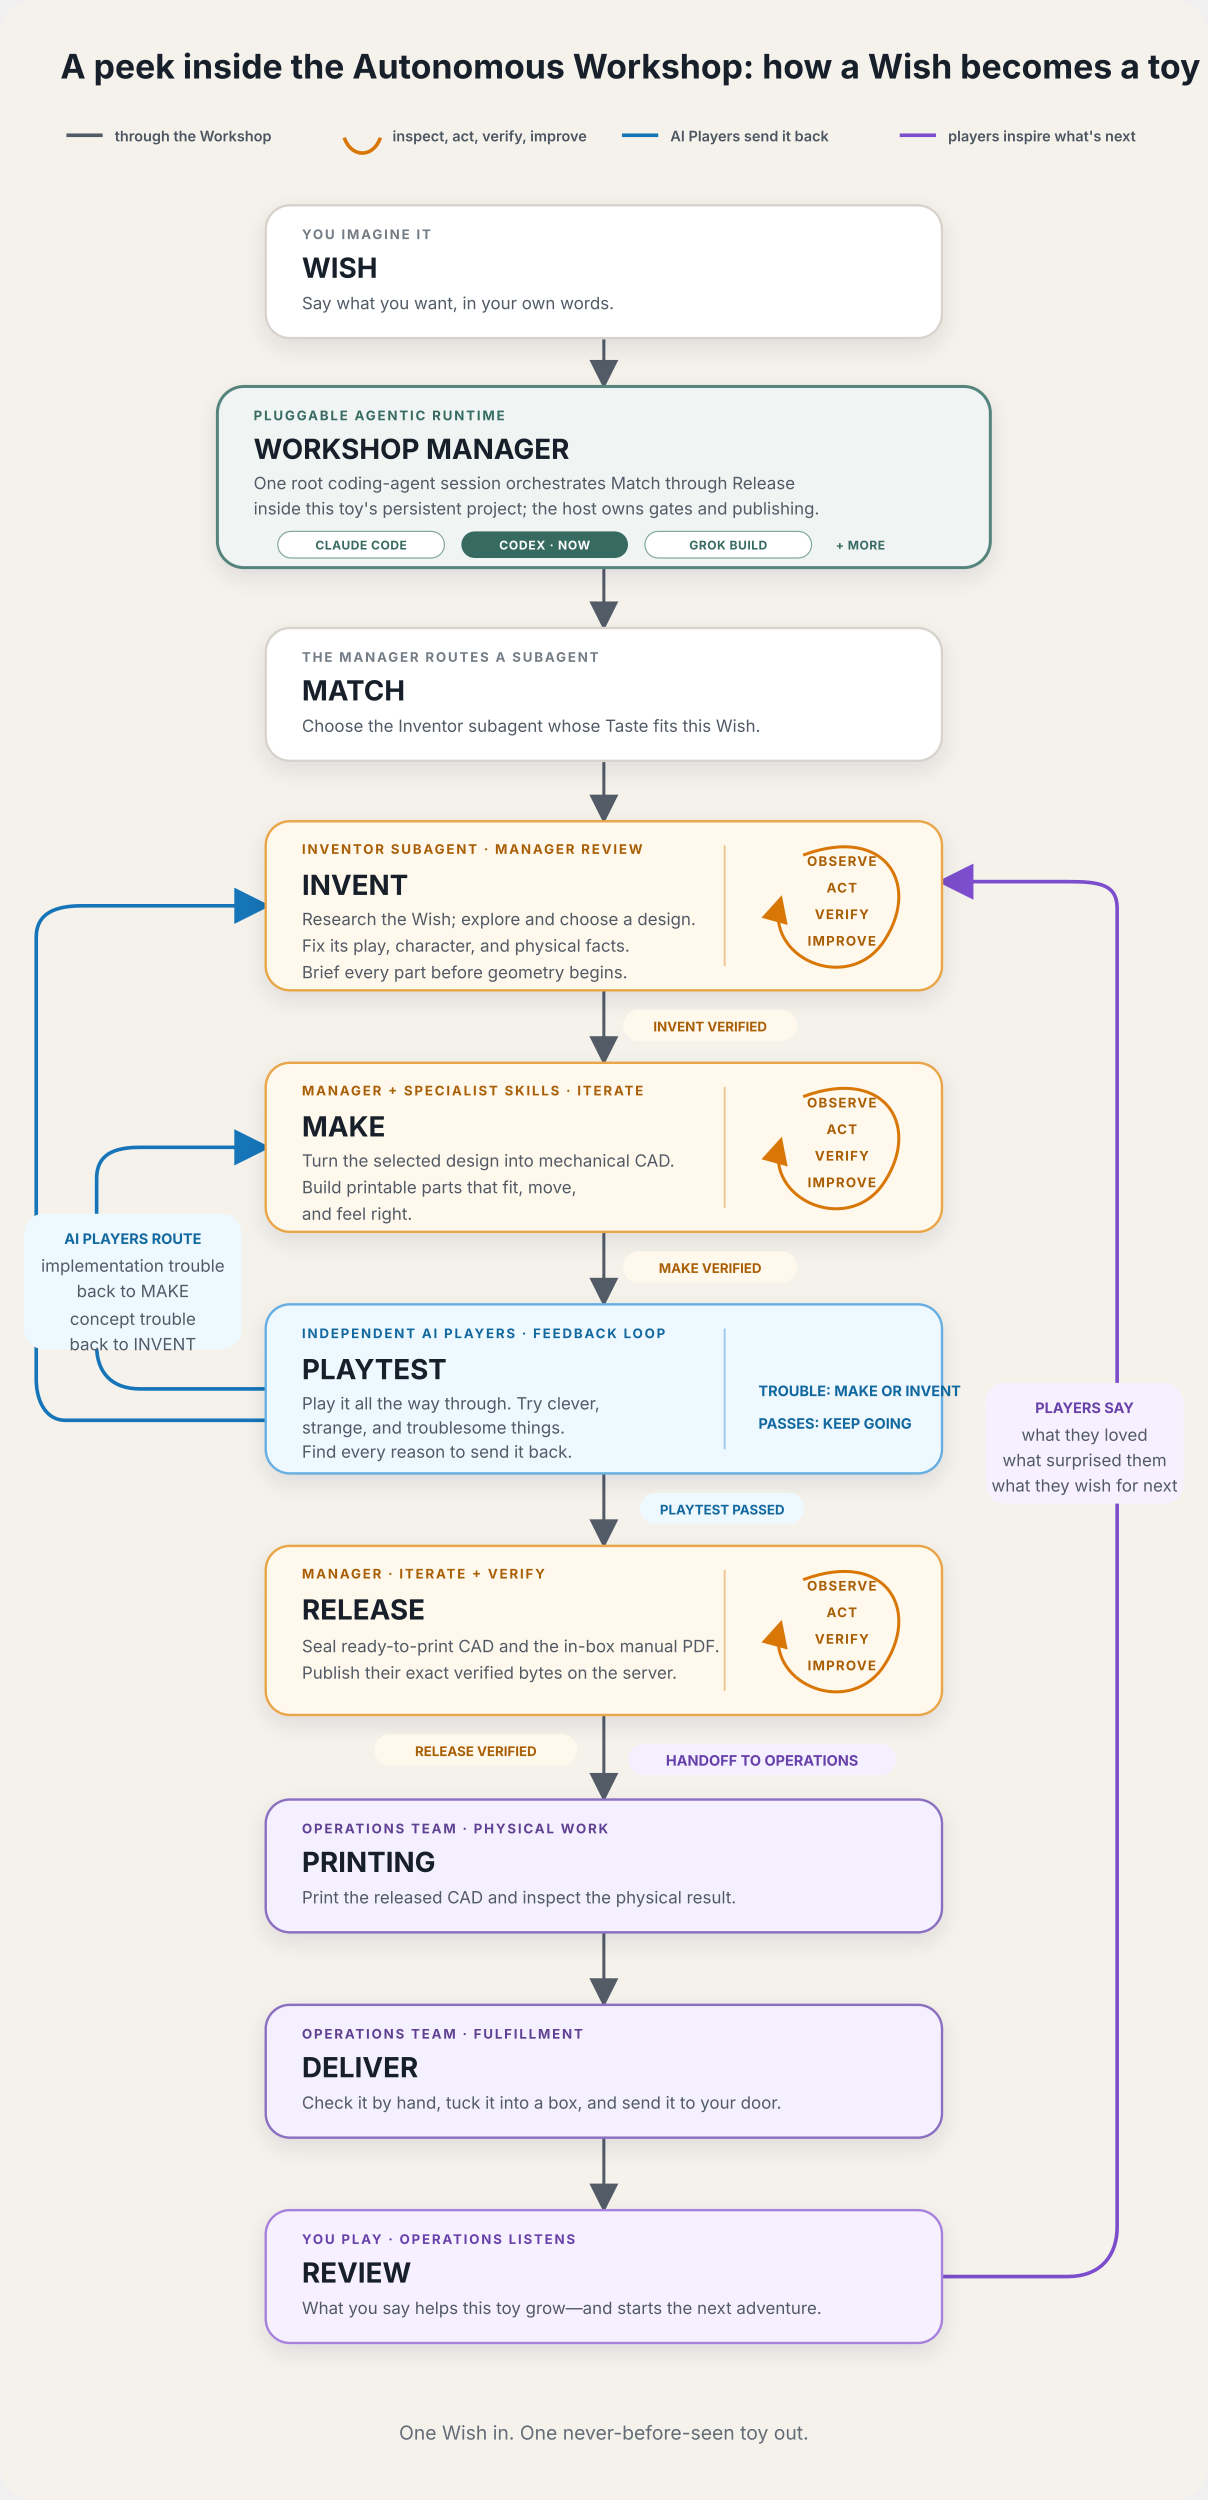
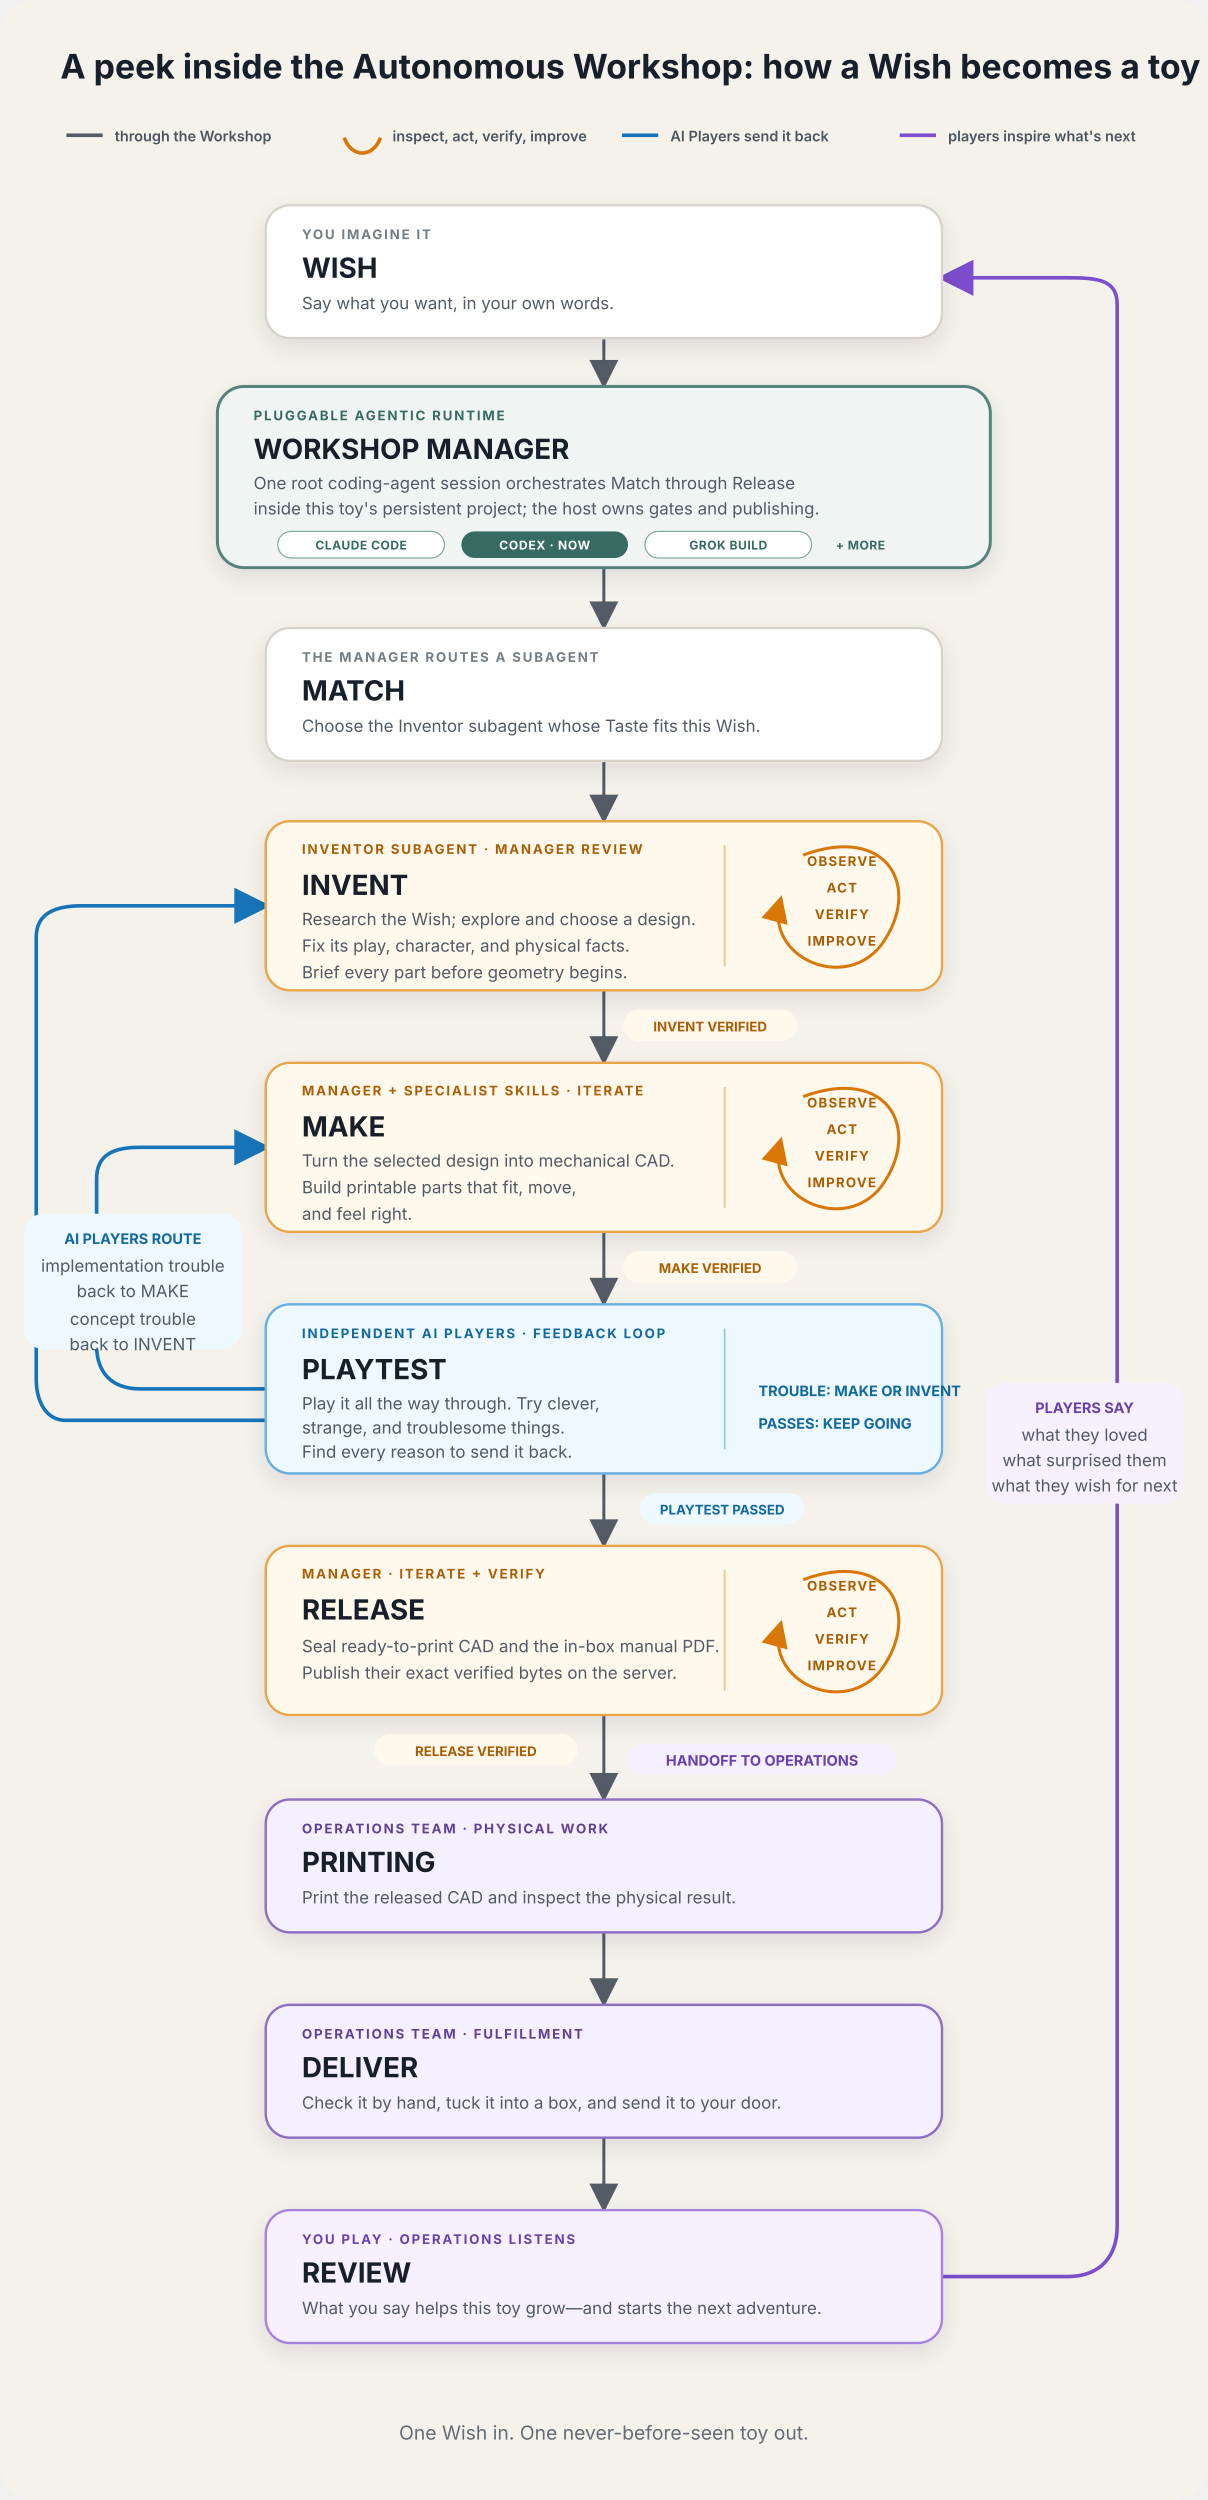
<svg xmlns="http://www.w3.org/2000/svg" viewBox="0 0 1000 2070" role="img" aria-labelledby="title description">
  <defs>
    <filter id="shadow" x="-20%" y="-20%" width="140%" height="160%">
      <feDropShadow dx="0" dy="7" stdDeviation="9" flood-color="#17202a" flood-opacity="0.10" />
    </filter>
    <marker id="arrow-main" viewBox="0 0 12 12" markerWidth="24" markerHeight="24" refX="11" refY="6" orient="auto" markerUnits="userSpaceOnUse" overflow="visible">
      <polygon points="0,0 12,6 0,12" fill="#525b66" />
    </marker>
    <marker id="arrow-micro" markerWidth="9" markerHeight="9" refX="7" refY="4.5" orient="auto" markerUnits="strokeWidth">
      <path d="M 0 0 L 9 4.5 L 0 9 z" fill="#d97706" />
    </marker>
    <marker id="arrow-ai" markerWidth="10" markerHeight="10" refX="8" refY="5" orient="auto" markerUnits="strokeWidth">
      <path d="M 0 0 L 10 5 L 0 10 z" fill="#1675b8" />
    </marker>
    <marker id="arrow-human" markerWidth="10" markerHeight="10" refX="8" refY="5" orient="auto" markerUnits="strokeWidth">
      <path d="M 0 0 L 10 5 L 0 10 z" fill="#7c4dcc" />
    </marker>
    <style>
      .title { font: 700 28px -apple-system, BlinkMacSystemFont, "Segoe UI", sans-serif; fill: #17202a; }
      .subtitle { font: 400 16px -apple-system, BlinkMacSystemFont, "Segoe UI", sans-serif; fill: #626b76; }
      .legend { font: 600 12px -apple-system, BlinkMacSystemFont, "Segoe UI", sans-serif; fill: #4b5560; }
      .node { fill: #ffffff; stroke: #d7d3cc; stroke-width: 2; }
      .node-manager { fill: #f0f5f4; stroke: #56847c; stroke-width: 2.5; }
      .node-internal { fill: #fff8ec; stroke: #e8a548; stroke-width: 2; }
      .node-ai { fill: #eef8ff; stroke: #67aee0; stroke-width: 2; }
      .node-human { fill: #f7f1ff; stroke: #a782dc; stroke-width: 2; }
      .node-ops { fill: #f4f0ff; stroke: #8b6fc0; stroke-width: 2; }
      .eyebrow { font: 700 11px -apple-system, BlinkMacSystemFont, "Segoe UI", sans-serif; letter-spacing: 1.5px; fill: #747c85; }
      .eyebrow-manager { fill: #376b61; }
      .eyebrow-internal { fill: #a85e05; }
      .eyebrow-ai { fill: #11689f; }
      .eyebrow-human { fill: #6840aa; }
      .eyebrow-ops { fill: #604092; }
      .heading { font: 700 23px -apple-system, BlinkMacSystemFont, "Segoe UI", sans-serif; fill: #17202a; }
      .body { font: 400 14px -apple-system, BlinkMacSystemFont, "Segoe UI", sans-serif; fill: #515a65; }
      .pill-now { fill: #376b61; }
      .pill-future { fill: #ffffff; stroke: #82a79f; stroke-width: 1; }
      .pill-now-text { font: 700 10px -apple-system, BlinkMacSystemFont, "Segoe UI", sans-serif; letter-spacing: 0.6px; fill: #ffffff; }
      .pill-future-text { font: 700 10px -apple-system, BlinkMacSystemFont, "Segoe UI", sans-serif; letter-spacing: 0.4px; fill: #376b61; }
      .micro-copy { font: 700 11px -apple-system, BlinkMacSystemFont, "Segoe UI", sans-serif; letter-spacing: 1px; fill: #a85e05; }
      .gate { font: 700 11px -apple-system, BlinkMacSystemFont, "Segoe UI", sans-serif; fill: #a85e05; }
      .gate-ai { font: 700 11px -apple-system, BlinkMacSystemFont, "Segoe UI", sans-serif; fill: #11689f; }
      .edge-label-ai { font: 700 12px -apple-system, BlinkMacSystemFont, "Segoe UI", sans-serif; fill: #11689f; }
      .edge-label-human { font: 700 12px -apple-system, BlinkMacSystemFont, "Segoe UI", sans-serif; fill: #6840aa; }
      .flow { fill: none; stroke: #525b66; stroke-width: 2.5; marker-end: url(#arrow-main); }
      .micro { fill: none; stroke: #d97706; stroke-width: 2.5; marker-end: url(#arrow-micro); }
      .feedback-ai { fill: none; stroke: #1675b8; stroke-width: 3; marker-end: url(#arrow-ai); }
      .feedback-human { fill: none; stroke: #7c4dcc; stroke-width: 3; marker-end: url(#arrow-human); }
    </style>
  </defs>
  <rect width="1000" height="2070" rx="28" fill="#f5f2ec" />
  <text x="50" y="65" class="title">A peek inside the Autonomous Workshop: how a Wish becomes a toy</text>
  <g transform="translate(55 112)">
    <g>
      <line x1="0" y1="0" x2="30" y2="0" stroke="#525b66" stroke-width="3" />
      <text x="40" y="5" class="legend">through the Workshop</text>
    </g>
    <g transform="translate(230 0)">
      <path d="M 0 2 C 6 19, 24 19, 30 2" fill="none" stroke="#d97706" stroke-width="3" />
      <text x="40" y="5" class="legend">inspect, act, verify, improve</text>
    </g>
    <g transform="translate(460 0)">
      <line x1="0" y1="0" x2="30" y2="0" stroke="#1675b8" stroke-width="3" />
      <text x="40" y="5" class="legend">AI Players send it back</text>
    </g>
    <g transform="translate(690 0)">
      <line x1="0" y1="0" x2="30" y2="0" stroke="#7c4dcc" stroke-width="3" />
      <text x="40" y="5" class="legend">players inspire what's next</text>
    </g>
  </g>
  <path class="flow" d="M 500 280 V 320" />
  <path class="flow" d="M 500 470 V 520" />
  <path class="flow" d="M 500 630 V 680" />
  <path class="flow" d="M 500 820 V 880" />
  <path class="flow" d="M 500 1020 V 1080" />
  <path class="flow" d="M 500 1220 V 1280" />
  <path class="flow" d="M 500 1420 V 1490" />
  <path class="flow" d="M 500 1600 V 1660" />
  <path class="flow" d="M 500 1770 V 1830" />
  <path class="feedback-ai" d="M 220 1150 H 116 C 92 1150, 80 1136, 80 1114 V 976 C 80 956, 94 950, 116 950 H 218" />
  <path class="feedback-ai" d="M 220 1176 H 54 C 38 1176, 30 1160, 30 1142 V 776 C 30 756, 46 750, 68 750 H 218" />
-   <path class="feedback-human" d="M 780 1885 H 884 C 912 1885, 925 1867, 925 1844 V 752 C 925 732, 910 730, 884 730 H 782" />
+   <path class="feedback-human" d="M 780 1885 H 884 C 912 1885, 925 1867, 925 1844 V 252 C 925 232, 910 230, 884 230 H 782" />
  <g>
    <rect x="20" y="1005" width="180" height="112" rx="16" fill="#eef8ff" />
    <text x="110" y="1030" text-anchor="middle" class="edge-label-ai">AI PLAYERS ROUTE</text>
    <text x="110" y="1053" text-anchor="middle" class="body">implementation trouble</text>
    <text x="110" y="1074" text-anchor="middle" class="body">back to MAKE</text>
    <text x="110" y="1097" text-anchor="middle" class="body">concept trouble</text>
    <text x="110" y="1118" text-anchor="middle" class="body">back to INVENT</text>
  </g>
  <g>
    <rect x="816" y="1145" width="164" height="100" rx="16" fill="#f7f1ff" />
    <text x="898" y="1170" text-anchor="middle" class="edge-label-human">PLAYERS SAY</text>
    <text x="898" y="1193" text-anchor="middle" class="body">what they loved</text>
    <text x="898" y="1214" text-anchor="middle" class="body">what surprised them</text>
    <text x="898" y="1235" text-anchor="middle" class="body">what they wish for next</text>
  </g>
  <g filter="url(#shadow)">
    <rect class="node" x="220" y="170" width="560" height="110" rx="20" />
  </g>
  <text x="250" y="198" class="eyebrow">YOU IMAGINE IT</text>
  <text x="250" y="230" class="heading">WISH</text>
  <text x="250" y="256" class="body">Say what you want, in your own words.</text>
  <g filter="url(#shadow)">
    <rect class="node-manager" x="180" y="320" width="640" height="150" rx="22" />
  </g>
  <text x="210" y="348" class="eyebrow eyebrow-manager">PLUGGABLE AGENTIC RUNTIME</text>
  <text x="210" y="380" class="heading">WORKSHOP MANAGER</text>
  <text x="210" y="405" class="body">One root coding-agent session orchestrates Match through Release</text>
  <text x="210" y="426" class="body">inside this toy's persistent project; the host owns gates and publishing.</text>
  <rect x="230" y="440" width="138" height="22" rx="11" class="pill-future" />
  <text x="299" y="455" text-anchor="middle" class="pill-future-text">CLAUDE CODE</text>
  <rect x="382" y="440" width="138" height="22" rx="11" class="pill-now" />
  <text x="451" y="455" text-anchor="middle" class="pill-now-text">CODEX · NOW</text>
  <rect x="534" y="440" width="138" height="22" rx="11" class="pill-future" />
  <text x="603" y="455" text-anchor="middle" class="pill-future-text">GROK BUILD</text>
  <text x="692" y="455" class="pill-future-text">+ MORE</text>
  <g filter="url(#shadow)">
    <rect class="node" x="220" y="520" width="560" height="110" rx="20" />
  </g>
  <text x="250" y="548" class="eyebrow">THE MANAGER ROUTES A SUBAGENT</text>
  <text x="250" y="580" class="heading">MATCH</text>
  <text x="250" y="606" class="body">Choose the Inventor subagent whose Taste fits this Wish.</text>
  <g filter="url(#shadow)">
    <rect class="node-internal" x="220" y="680" width="560" height="140" rx="20" />
  </g>
  <line x1="600" y1="700" x2="600" y2="800" stroke="#edc58a" stroke-width="1.5" />
  <text x="250" y="707" class="eyebrow eyebrow-internal">INVENTOR SUBAGENT · MANAGER REVIEW</text>
  <text x="250" y="741" class="heading">INVENT</text>
  <text x="250" y="766" class="body">Research the Wish; explore and choose a design.</text>
  <text x="250" y="788" class="body">Fix its play, character, and physical facts.</text>
  <text x="250" y="810" class="body">Brief every part before geometry begins.</text>
  <path class="micro" d="M 665 708 C 735 682, 764 735, 730 782 C 700 822, 633 793, 646 746" />
  <text x="697" y="717" text-anchor="middle" class="micro-copy">OBSERVE</text>
  <text x="697" y="739" text-anchor="middle" class="micro-copy">ACT</text>
  <text x="697" y="761" text-anchor="middle" class="micro-copy">VERIFY</text>
  <text x="697" y="783" text-anchor="middle" class="micro-copy">IMPROVE</text>
  <rect x="516" y="836" width="144" height="26" rx="13" fill="#fff8ec" />
  <text x="588" y="854" text-anchor="middle" class="gate">INVENT VERIFIED</text>
  <g filter="url(#shadow)">
    <rect class="node-internal" x="220" y="880" width="560" height="140" rx="20" />
  </g>
  <line x1="600" y1="900" x2="600" y2="1000" stroke="#edc58a" stroke-width="1.5" />
  <text x="250" y="907" class="eyebrow eyebrow-internal">MANAGER + SPECIALIST SKILLS · ITERATE</text>
  <text x="250" y="941" class="heading">MAKE</text>
  <text x="250" y="966" class="body">Turn the selected design into mechanical CAD.</text>
  <text x="250" y="988" class="body">Build printable parts that fit, move,</text>
  <text x="250" y="1010" class="body">and feel right.</text>
  <path class="micro" d="M 665 908 C 735 882, 764 935, 730 982 C 700 1022, 633 993, 646 946" />
  <text x="697" y="917" text-anchor="middle" class="micro-copy">OBSERVE</text>
  <text x="697" y="939" text-anchor="middle" class="micro-copy">ACT</text>
  <text x="697" y="961" text-anchor="middle" class="micro-copy">VERIFY</text>
  <text x="697" y="983" text-anchor="middle" class="micro-copy">IMPROVE</text>
  <rect x="516" y="1036" width="144" height="26" rx="13" fill="#fff8ec" />
  <text x="588" y="1054" text-anchor="middle" class="gate">MAKE VERIFIED</text>
  <g filter="url(#shadow)">
    <rect class="node-ai" x="220" y="1080" width="560" height="140" rx="20" />
  </g>
  <line x1="600" y1="1100" x2="600" y2="1200" stroke="#9bc8e8" stroke-width="1.5" />
  <text x="250" y="1108" class="eyebrow eyebrow-ai">INDEPENDENT AI PLAYERS · FEEDBACK LOOP</text>
  <text x="250" y="1142" class="heading">PLAYTEST</text>
  <text x="250" y="1167" class="body">Play it all the way through. Try clever,</text>
  <text x="250" y="1187" class="body">strange, and troublesome things.</text>
  <text x="250" y="1207" class="body">Find every reason to send it back.</text>
  <text x="628" y="1156" class="edge-label-ai">TROUBLE: MAKE OR INVENT</text>
  <text x="628" y="1183" class="edge-label-ai">PASSES: KEEP GOING</text>
  <rect x="530" y="1236" width="136" height="26" rx="13" fill="#eef8ff" />
  <text x="598" y="1254" text-anchor="middle" class="gate-ai">PLAYTEST PASSED</text>
  <g filter="url(#shadow)">
    <rect class="node-internal" x="220" y="1280" width="560" height="140" rx="20" />
  </g>
  <line x1="600" y1="1300" x2="600" y2="1400" stroke="#edc58a" stroke-width="1.5" />
  <text x="250" y="1307" class="eyebrow eyebrow-internal">MANAGER · ITERATE + VERIFY</text>
  <text x="250" y="1341" class="heading">RELEASE</text>
  <text x="250" y="1368" class="body">Seal ready-to-print CAD and the in-box manual PDF.</text>
  <text x="250" y="1390" class="body">Publish their exact verified bytes on the server.</text>
  <path class="micro" d="M 665 1308 C 735 1282, 764 1335, 730 1382 C 700 1422, 633 1393, 646 1346" />
  <text x="697" y="1317" text-anchor="middle" class="micro-copy">OBSERVE</text>
  <text x="697" y="1339" text-anchor="middle" class="micro-copy">ACT</text>
  <text x="697" y="1361" text-anchor="middle" class="micro-copy">VERIFY</text>
  <text x="697" y="1383" text-anchor="middle" class="micro-copy">IMPROVE</text>
  <rect x="310" y="1436" width="168" height="26" rx="13" fill="#fff8ec" />
  <text x="394" y="1454" text-anchor="middle" class="gate">RELEASE VERIFIED</text>
  <rect x="520" y="1444" width="222" height="26" rx="13" fill="#f4f0ff" />
  <text x="631" y="1462" text-anchor="middle" class="edge-label-human">HANDOFF TO OPERATIONS</text>
  <g filter="url(#shadow)">
    <rect class="node-ops" x="220" y="1490" width="560" height="110" rx="20" />
  </g>
  <text x="250" y="1518" class="eyebrow eyebrow-ops">OPERATIONS TEAM · PHYSICAL WORK</text>
  <text x="250" y="1550" class="heading">PRINTING</text>
  <text x="250" y="1576" class="body">Print the released CAD and inspect the physical result.</text>
  <g filter="url(#shadow)">
    <rect class="node-ops" x="220" y="1660" width="560" height="110" rx="20" />
  </g>
  <text x="250" y="1688" class="eyebrow eyebrow-ops">OPERATIONS TEAM · FULFILLMENT</text>
  <text x="250" y="1720" class="heading">DELIVER</text>
  <text x="250" y="1746" class="body">Check it by hand, tuck it into a box, and send it to your door.</text>
  <g filter="url(#shadow)">
    <rect class="node-human" x="220" y="1830" width="560" height="110" rx="20" />
  </g>
  <text x="250" y="1858" class="eyebrow eyebrow-human">YOU PLAY · OPERATIONS LISTENS</text>
  <text x="250" y="1890" class="heading">REVIEW</text>
  <text x="250" y="1916" class="body">What you say helps this toy grow—and starts the next adventure.</text>
  <text x="500" y="2020" text-anchor="middle" class="subtitle">One Wish in. One never-before-seen toy out.</text>
</svg>
